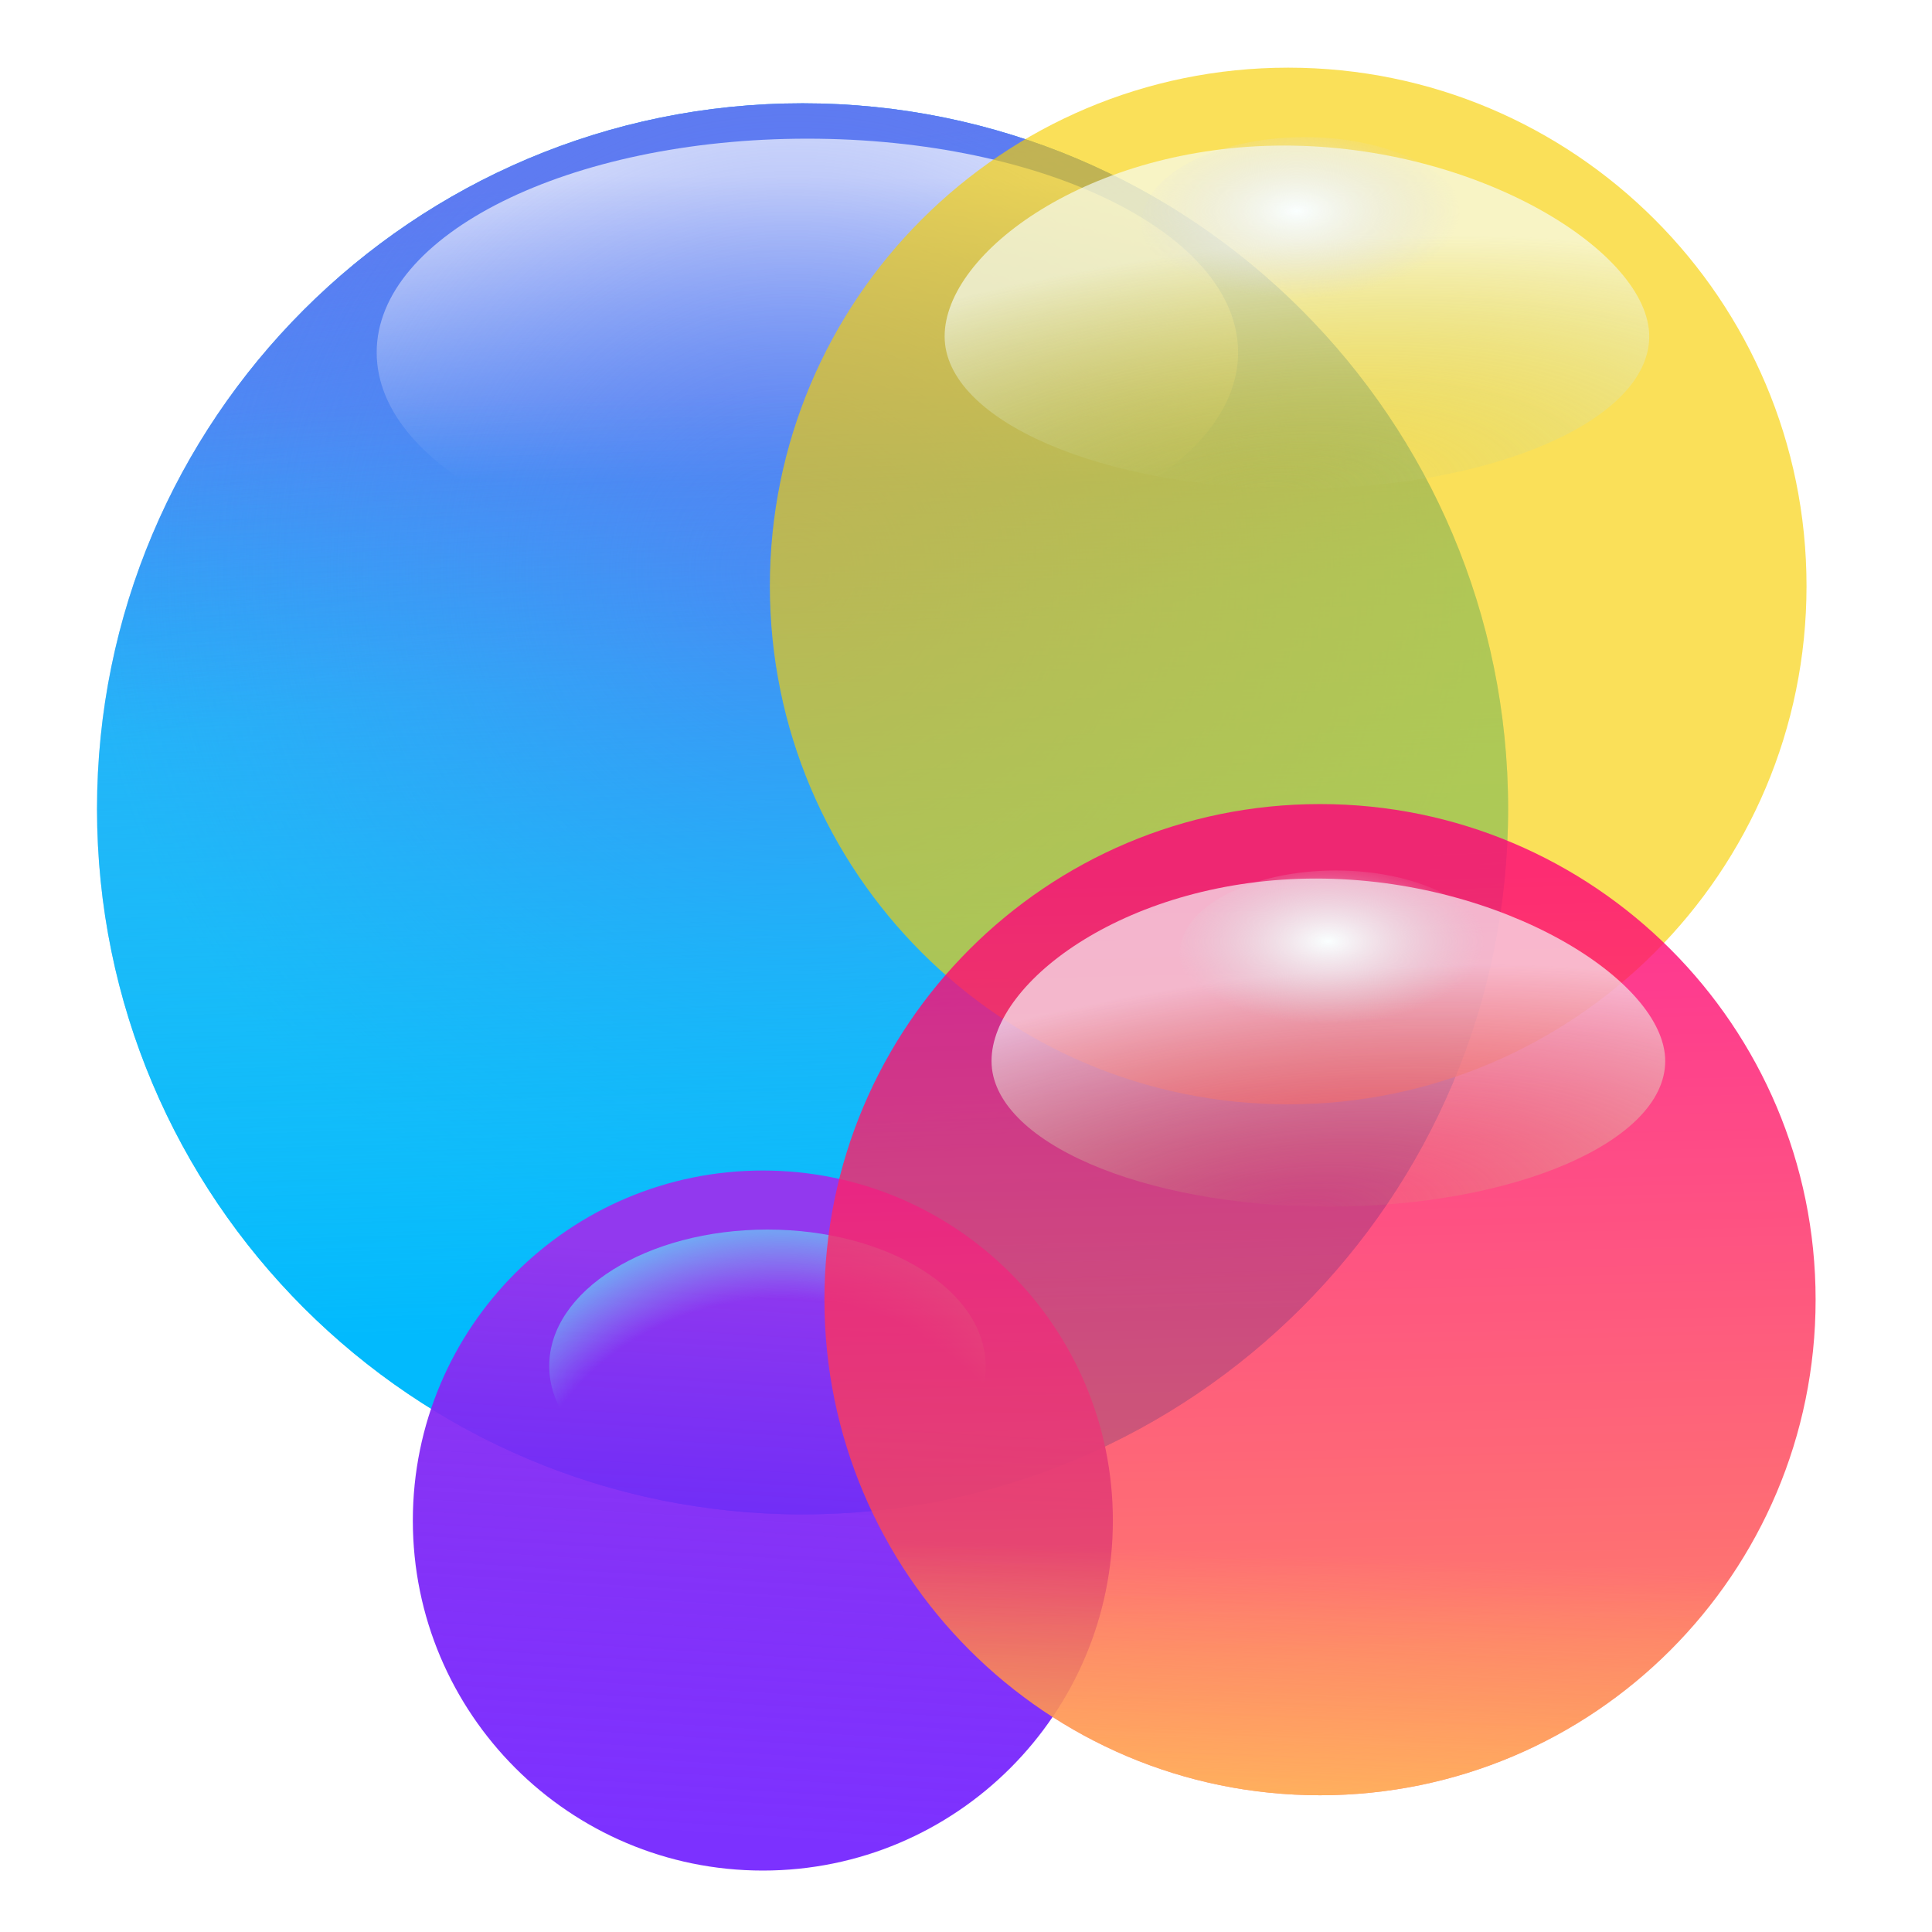
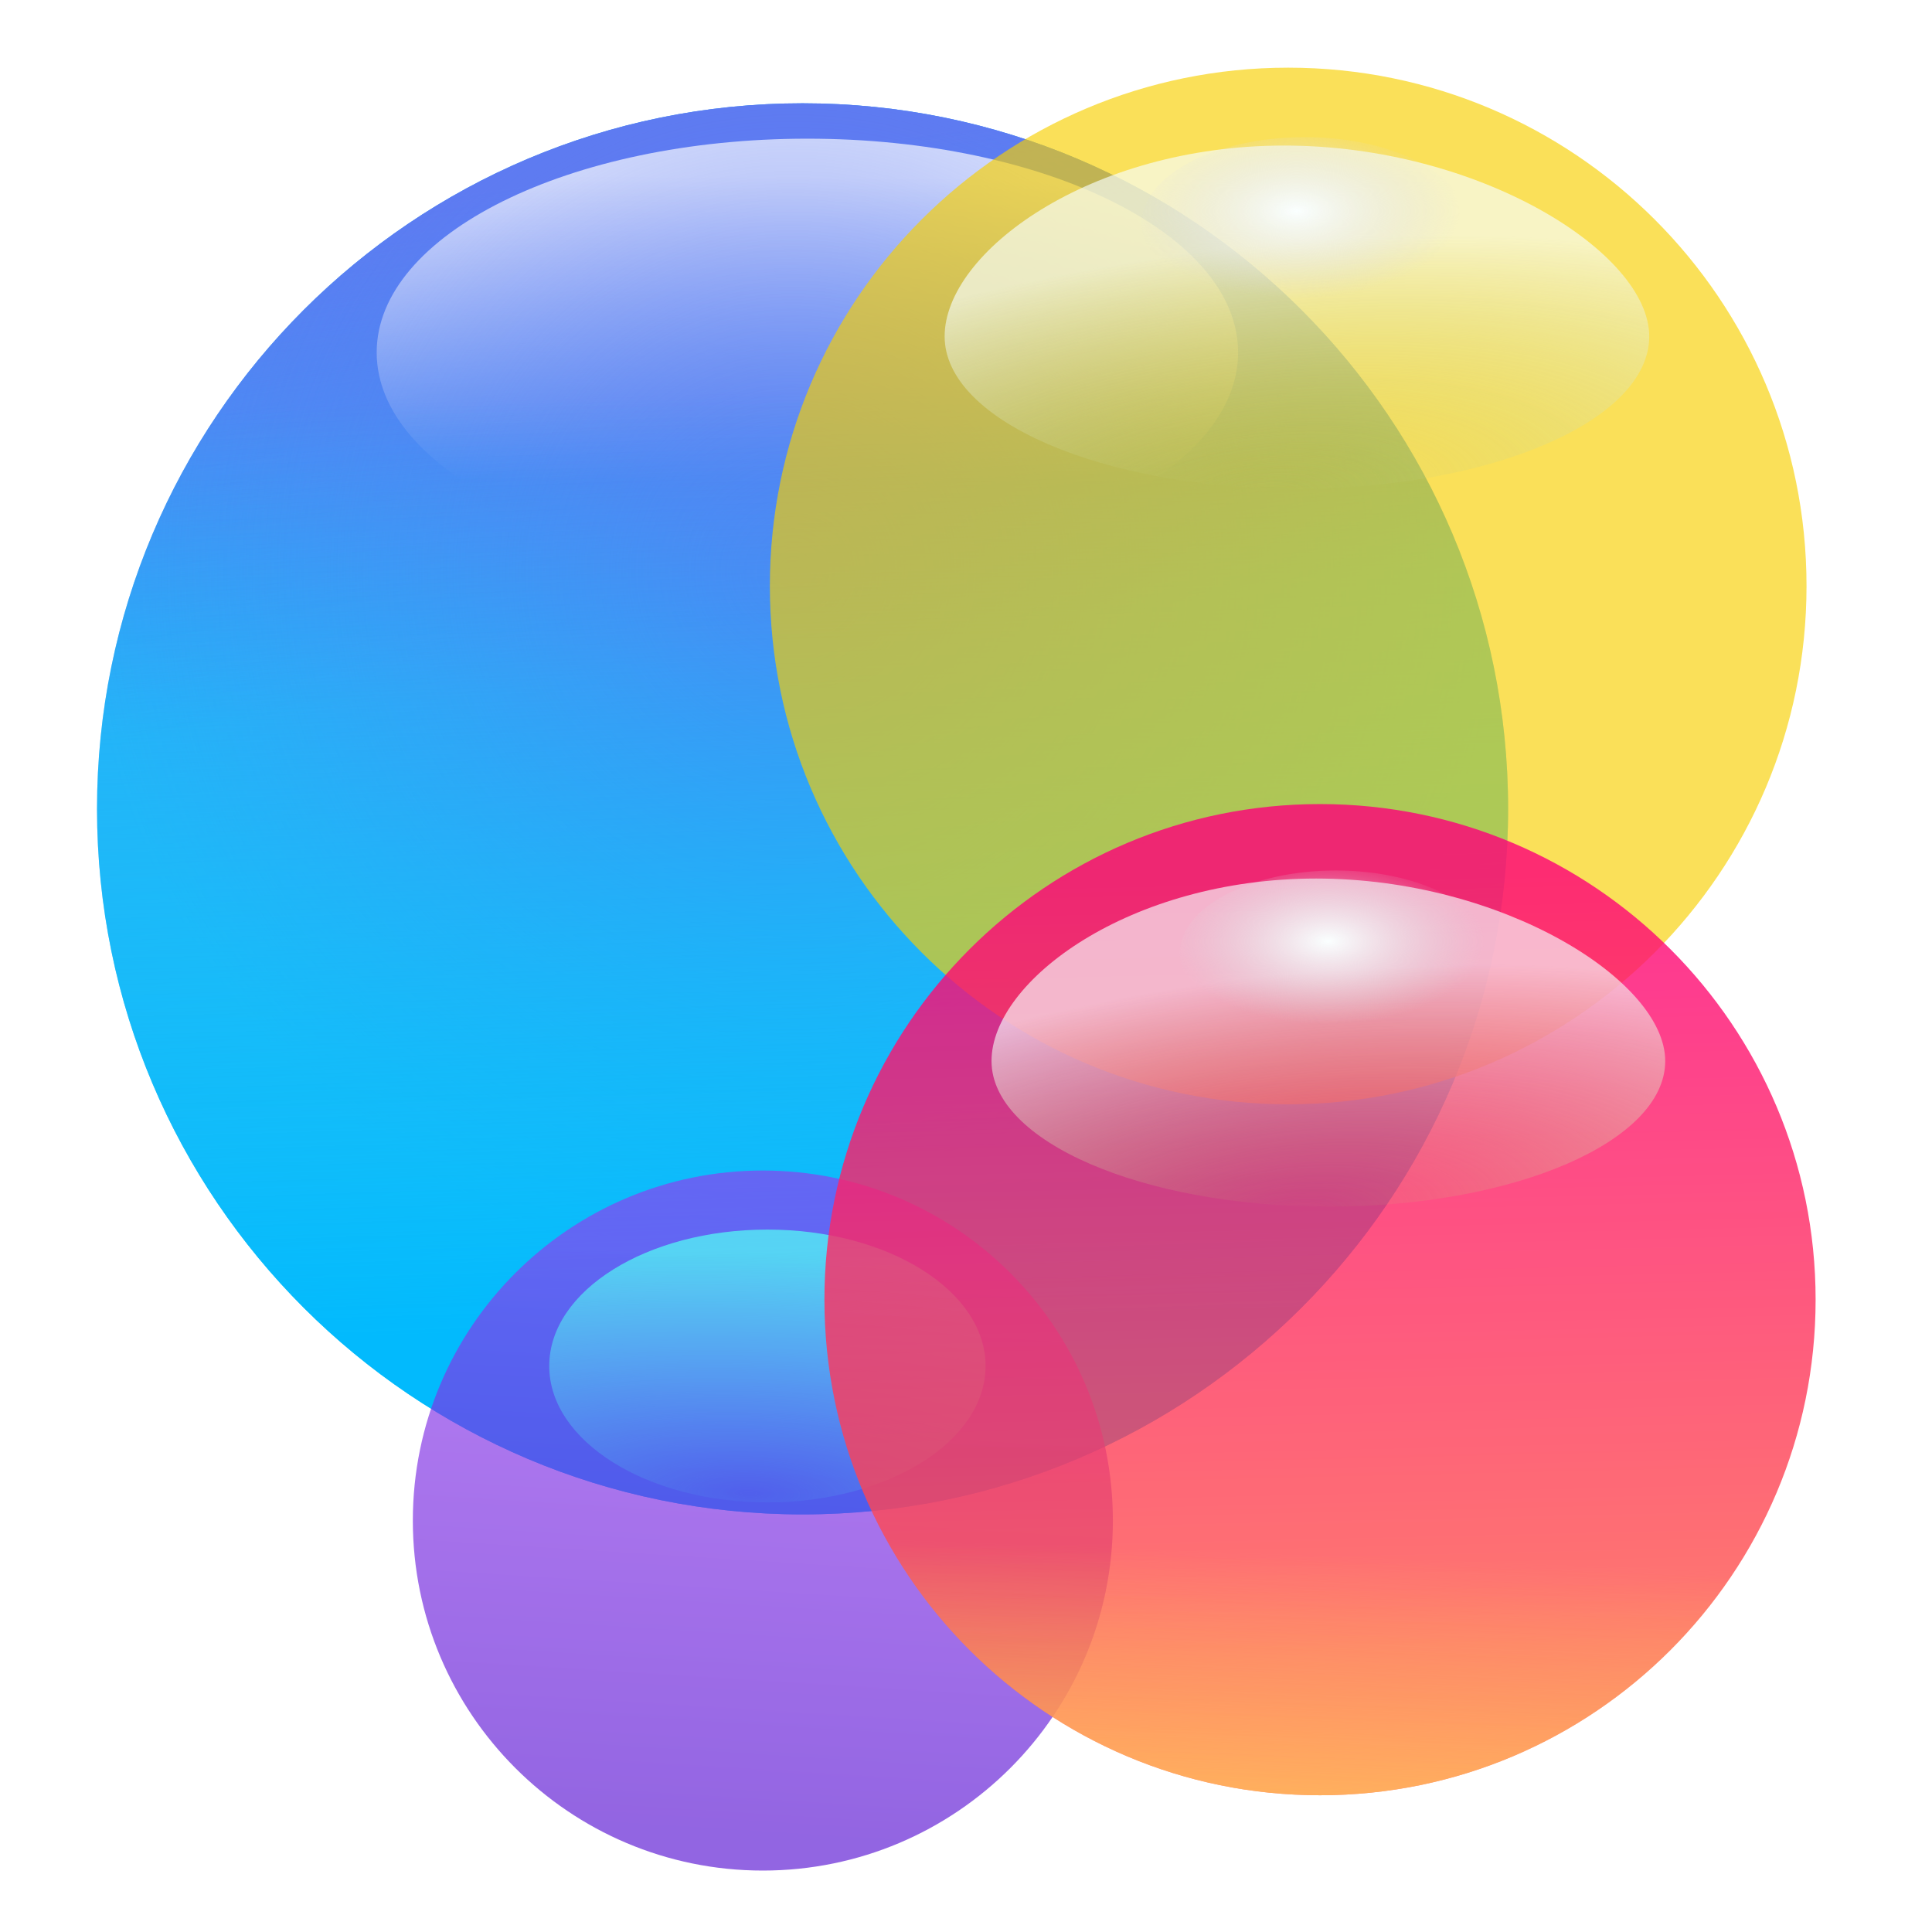
<svg xmlns="http://www.w3.org/2000/svg" xmlns:xlink="http://www.w3.org/1999/xlink" width="128" height="128" viewBox="0 0 33.867 33.867" version="1.1" id="svg958">
  <defs id="defs952">
    <linearGradient id="linearGradient926">
      <stop style="stop-color:#ffbe59;stop-opacity:1;" offset="0" id="stop922" />
      <stop style="stop-color:#ffbe59;stop-opacity:0;" offset="1" id="stop924" />
    </linearGradient>
    <linearGradient id="linearGradient898">
      <stop style="stop-color:#fe0079;stop-opacity:1;" offset="0" id="stop894" />
      <stop style="stop-color:#fe574b;stop-opacity:1" offset="1" id="stop896" />
    </linearGradient>
    <linearGradient id="linearGradient873">
      <stop style="stop-color:#faffff;stop-opacity:1" offset="0" id="stop869" />
      <stop style="stop-color:#d9d8dc;stop-opacity:0;" offset="1" id="stop871" />
    </linearGradient>
    <linearGradient id="linearGradient868">
      <stop style="stop-color:#b4c156;stop-opacity:0" offset="0" id="stop864" />
      <stop style="stop-color:#f7ffff;stop-opacity:1" offset="1" id="stop866" />
    </linearGradient>
    <linearGradient id="linearGradient1124">
      <stop style="stop-color:#8615d3;stop-opacity:1;" offset="0" id="stop1120" />
      <stop style="stop-color:#8615d3;stop-opacity:0;" offset="1" id="stop1122" />
    </linearGradient>
    <linearGradient id="linearGradient1110">
      <stop style="stop-color:#b90fd2;stop-opacity:1;" offset="0" id="stop1106" />
      <stop style="stop-color:#b90fd2;stop-opacity:0;" offset="1" id="stop1108" />
    </linearGradient>
    <linearGradient id="linearGradient1100">
-       <stop style="stop-color:#7eeeee;stop-opacity:0" offset="0" id="stop1096" />
-       <stop id="stop920" offset="0.7" style="stop-color:#7eeeee;stop-opacity:0" />
-       <stop style="stop-color:#49f8ff;stop-opacity:0.914" offset="1" id="stop1098" />
+       <stop style="stop-color:#7eeeee;stop-opacity:0.028" offset="0" id="stop1096" />
+       <stop style="stop-color:#7eeeee;stop-opacity:0.927" offset="1" id="stop1098" />
    </linearGradient>
    <linearGradient id="linearGradient1090">
-       <stop style="stop-color:#5f03ff;stop-opacity:0.815" offset="0" id="stop1086" />
+       <stop style="stop-color:#5812d2;stop-opacity:1;" offset="0" id="stop1086" />
      <stop style="stop-color:#9239ee;stop-opacity:1" offset="1" id="stop1088" />
    </linearGradient>
    <linearGradient id="linearGradient1078">
      <stop style="stop-color:#02bafd;stop-opacity:1;" offset="0" id="stop1074" />
      <stop style="stop-color:#02bafd;stop-opacity:0;" offset="1" id="stop1076" />
    </linearGradient>
    <linearGradient id="linearGradient1056">
      <stop id="stop1052" offset="0" style="stop-color:#5e7bf1;stop-opacity:0.883" />
      <stop id="stop1054" offset="1" style="stop-color:#5e7bf1;stop-opacity:0;" />
    </linearGradient>
    <linearGradient id="linearGradient1034">
      <stop style="stop-color:#5e7bf1;stop-opacity:1;" offset="0" id="stop1030" />
      <stop style="stop-color:#5e7bf1;stop-opacity:0;" offset="1" id="stop1032" />
    </linearGradient>
    <linearGradient id="linearGradient1024">
      <stop style="stop-color:#ffffff;stop-opacity:1;" offset="0" id="stop1020" />
      <stop style="stop-color:#ffffff;stop-opacity:0;" offset="1" id="stop1022" />
    </linearGradient>
    <linearGradient id="linearGradient1014">
      <stop style="stop-color:#2aa3f9;stop-opacity:1;" offset="0" id="stop1010" />
      <stop style="stop-color:#4ad0ee;stop-opacity:1" offset="1" id="stop1012" />
    </linearGradient>
    <linearGradient xlink:href="#linearGradient1014" id="linearGradient1016" x1="-0.331" y1="265.368" x2="2.551" y2="280.062" gradientUnits="userSpaceOnUse" />
    <linearGradient xlink:href="#linearGradient1024" id="linearGradient1026" x1="0.661" y1="263.824" x2="0.614" y2="269.337" gradientUnits="userSpaceOnUse" gradientTransform="matrix(1,0,0,0.8159509,0,48.4277)" />
    <linearGradient xlink:href="#linearGradient1034" id="linearGradient1036" x1="-0.945" y1="263.573" x2="-4.1485015e-07" y2="270.801" gradientUnits="userSpaceOnUse" />
    <radialGradient xlink:href="#linearGradient1056" id="radialGradient1050" cx="1.11" cy="269.479" fx="1.11" fy="269.479" r="10.371" gradientUnits="userSpaceOnUse" />
    <linearGradient xlink:href="#linearGradient1078" id="linearGradient1080" x1="1.181" y1="280.534" x2="0.756" y2="266.833" gradientUnits="userSpaceOnUse" />
    <linearGradient xlink:href="#linearGradient1090" id="linearGradient1092" x1="-16.103" y1="300.608" x2="-15.568" y2="292.122" gradientUnits="userSpaceOnUse" />
+     <radialGradient xlink:href="#linearGradient1100" id="radialGradient1102" cx="-15.799" cy="297.121" fx="-15.799" fy="297.121" r="3.207" gradientTransform="matrix(3.729412,0.09276932,-0.02745979,1.10391,51.17547,-30.93235)" gradientUnits="userSpaceOnUse" />
    <linearGradient xlink:href="#linearGradient1110" id="linearGradient1112" x1="-15.702" y1="296.8" x2="-15.769" y2="292.39" gradientUnits="userSpaceOnUse" />
    <linearGradient xlink:href="#linearGradient1124" id="linearGradient1126" x1="-16.638" y1="302.546" x2="-16.37" y2="299.005" gradientUnits="userSpaceOnUse" />
    <radialGradient xlink:href="#linearGradient868" id="radialGradient870" cx="-31.188" cy="275.389" fx="-31.188" fy="275.389" r="7.619" gradientUnits="userSpaceOnUse" gradientTransform="matrix(1.384167,-0.1282909,-0.01780752,0.4932834,16.31785,129.3822)" />
    <radialGradient xlink:href="#linearGradient873" id="radialGradient875" cx="-31.242" cy="264.824" fx="-31.242" fy="264.824" r="2.398" gradientTransform="matrix(1,0,0,0.5320197,0,124.0986)" gradientUnits="userSpaceOnUse" />
    <radialGradient xlink:href="#linearGradient868" id="radialGradient890" gradientUnits="userSpaceOnUse" gradientTransform="matrix(1.384167,-0.1282909,-0.01780752,0.4932834,16.31785,129.3822)" cx="-31.188" cy="275.389" fx="-31.188" fy="275.389" r="7.619" />
    <radialGradient xlink:href="#linearGradient873" id="radialGradient892" gradientUnits="userSpaceOnUse" gradientTransform="matrix(1,0,0,0.5320197,0,124.0986)" cx="-31.242" cy="264.824" fx="-31.242" fy="264.824" r="2.398" />
    <linearGradient xlink:href="#linearGradient898" id="linearGradient900" x1="-31.426" y1="264.027" x2="-31.155" y2="275.882" gradientUnits="userSpaceOnUse" />
    <linearGradient xlink:href="#linearGradient926" id="linearGradient928" x1="-31.123" y1="278.223" x2="-30.98" y2="274.449" gradientUnits="userSpaceOnUse" />
-     <radialGradient xlink:href="#linearGradient1100" id="radialGradient918" gradientUnits="userSpaceOnUse" gradientTransform="matrix(1.778326,0,2.5733192e-8,1.697081,12.42994,-209.1333)" cx="-15.665" cy="297.971" fx="-15.665" fy="297.971" r="3.207" />
  </defs>
  <g id="layer1" transform="translate(0,-263.1333)">
    <ellipse r="5.145" style="fill:url(#linearGradient1112);fill-opacity:1;stroke-width:0.279" id="ellipse1114" cx="-15.702" cy="295.998" />
    <ellipse r="5.145" style="fill:url(#linearGradient1112);fill-opacity:1;stroke-width:0.279" id="ellipse1118" cx="-15.702" cy="295.998" />
-     <g id="g1138" transform="matrix(1.192549,0,0,1.192549,12.57546,-48.22402)">
-       <circle r="10.371" cy="272.975" cx="1.252" id="path1008" style="fill:url(#linearGradient1016);fill-opacity:1;stroke-width:0.273" />
-       <circle style="fill:url(#linearGradient1036);fill-opacity:1;stroke-width:0.273" id="circle1028" cx="1.252" cy="272.975" r="10.371" />
-       <ellipse ry="3.142" rx="6.331" cy="266.266" cx="1.323" id="path1018" style="fill:url(#linearGradient1026);fill-opacity:1;stroke-width:0.239" />
-       <circle r="10.371" cy="272.975" cx="1.252" id="circle1048" style="fill:url(#radialGradient1050);fill-opacity:1;stroke-width:0.273" />
-       <circle style="fill:url(#linearGradient1080);fill-opacity:1;stroke-width:0.273" id="circle1072" cx="1.252" cy="272.975" r="10.371" />
-     </g>
-     <g id="g1131" style="opacity:1" transform="matrix(1.192549,0,0,1.192549,32.0978,-63.20443)">
-       <circle r="5.145" cy="295.998" cx="-15.702" id="path1084" style="fill:url(#linearGradient1092);fill-opacity:1;stroke-width:0.279" />
-       <ellipse ry="2.005" rx="3.207" cy="293.726" cx="-15.635" id="path1094" style="fill:url(#radialGradient918);fill-opacity:1;stroke-width:0.265" />
-       <circle r="0" style="fill:url(#linearGradient1126);fill-opacity:1;stroke-width:0.279" id="circle1104" cx="-15.702" cy="295.998" />
-     </g>
-     <g id="g880" transform="matrix(1.192549,0,0,1.192549,59.98686,-49.18022)">
-       <circle r="7.619" cy="270.501" cx="-31.366" id="path1164" style="opacity:0.65;fill:#f7d000;fill-opacity:1;stroke-width:0.324" />
-       <path id="circle862" d="m -31.426,264.027 c -2.86,-5e-5 -4.99,1.569 -4.99,2.805 -7.3e-5,1.236 2.318,2.239 5.179,2.239 2.86,-5e-5 5.178,-1.002 5.178,-2.239 6e-5,-1.236 -2.507,-2.805 -5.367,-2.805 z" style="opacity:0.65;fill:url(#radialGradient870);fill-opacity:1;stroke-width:0.165" />
-       <ellipse ry="1.276" rx="2.398" cy="265.179" cx="-31.124" id="path867" style="fill:url(#radialGradient875);fill-opacity:1;stroke:none;stroke-width:1.5;stroke-linecap:round;stroke-linejoin:round;stroke-miterlimit:4;stroke-dasharray:none;stroke-opacity:1" />
-     </g>
-     <g id="g888" transform="matrix(1.140254,0,0,1.140254,58.90437,-22.52409)">
-       <circle style="opacity:0.803;fill:url(#linearGradient900);fill-opacity:1;stroke-width:0.324" id="circle882" cx="-31.366" cy="270.501" r="7.619" />
-       <path style="opacity:0.65;fill:url(#radialGradient890);fill-opacity:1;stroke-width:0.165" d="m -31.426,264.027 c -2.86,-5e-5 -4.99,1.569 -4.99,2.805 -7.3e-5,1.236 2.318,2.239 5.179,2.239 2.86,-5e-5 5.178,-1.002 5.178,-2.239 6e-5,-1.236 -2.507,-2.805 -5.367,-2.805 z" id="path884" />
-       <ellipse style="fill:url(#radialGradient892);fill-opacity:1;stroke:none;stroke-width:1.5;stroke-linecap:round;stroke-linejoin:round;stroke-miterlimit:4;stroke-dasharray:none;stroke-opacity:1" id="ellipse886" cx="-31.124" cy="265.179" rx="2.398" ry="1.276" />
-       <circle r="7.619" cy="270.501" cx="-31.366" id="circle920" style="opacity:0.803;fill:url(#linearGradient928);fill-opacity:1;stroke-width:0.324" />
+     <g id="g949" transform="matrix(1.192549,0,0,1.192549,59.98686,-49.18022)">
+       <g transform="translate(-39.75634,0.8018086)" id="g1138">
+         <circle style="fill:url(#linearGradient1016);fill-opacity:1;stroke-width:0.273" id="path1008" cx="1.252" cy="272.975" r="10.371" />
+         <circle r="10.371" cy="272.975" cx="1.252" id="circle1028" style="fill:url(#linearGradient1036);fill-opacity:1;stroke-width:0.273" />
+         <ellipse style="fill:url(#linearGradient1026);fill-opacity:1;stroke-width:0.239" id="path1018" cx="1.323" cy="266.266" rx="6.331" ry="3.142" />
+         <circle style="fill:url(#radialGradient1050);fill-opacity:1;stroke-width:0.273" id="circle1048" cx="1.252" cy="272.975" r="10.371" />
+         <circle r="10.371" cy="272.975" cx="1.252" id="circle1072" style="fill:url(#linearGradient1080);fill-opacity:1;stroke-width:0.273" />
+       </g>
+       <g transform="translate(-23.38608,-11.75986)" style="opacity:0.65" id="g1131">
+         <circle style="fill:url(#linearGradient1092);fill-opacity:1;stroke-width:0.279" id="path1084" cx="-15.702" cy="295.998" r="5.145" />
+         <ellipse style="fill:url(#radialGradient1102);fill-opacity:1;stroke-width:0.265" id="path1094" cx="-15.635" cy="293.726" rx="3.207" ry="2.005" />
+         <circle cy="295.998" cx="-15.702" id="circle1104" style="fill:url(#linearGradient1126);fill-opacity:1;stroke-width:0.279" r="0" />
+       </g>
+       <g id="g880">
+         <circle style="opacity:0.65;fill:#f7d000;fill-opacity:1;stroke-width:0.324" id="path1164" cx="-31.366" cy="270.501" r="7.619" />
+         <path style="opacity:0.65;fill:url(#radialGradient870);fill-opacity:1;stroke-width:0.165" d="m -31.426,264.027 c -2.86,-5e-5 -4.99,1.569 -4.99,2.805 -7.3e-5,1.236 2.318,2.239 5.179,2.239 2.86,-5e-5 5.178,-1.002 5.178,-2.239 6e-5,-1.236 -2.507,-2.805 -5.367,-2.805 z" id="circle862" />
+         <ellipse style="fill:url(#radialGradient875);fill-opacity:1;stroke:none;stroke-width:1.5;stroke-linecap:round;stroke-linejoin:round;stroke-miterlimit:4;stroke-dasharray:none;stroke-opacity:1" id="path867" cx="-31.124" cy="265.179" rx="2.398" ry="1.276" />
+       </g>
+       <g transform="matrix(0.9561484,0,0,0.9561484,-0.9077112,22.35222)" id="g888">
+         <circle r="7.619" cy="270.501" cx="-31.366" id="circle882" style="opacity:0.803;fill:url(#linearGradient900);fill-opacity:1;stroke-width:0.324" />
+         <path id="path884" d="m -31.426,264.027 c -2.86,-5e-5 -4.99,1.569 -4.99,2.805 -7.3e-5,1.236 2.318,2.239 5.179,2.239 2.86,-5e-5 5.178,-1.002 5.178,-2.239 6e-5,-1.236 -2.507,-2.805 -5.367,-2.805 z" style="opacity:0.65;fill:url(#radialGradient890);fill-opacity:1;stroke-width:0.165" />
+         <ellipse ry="1.276" rx="2.398" cy="265.179" cx="-31.124" id="ellipse886" style="fill:url(#radialGradient892);fill-opacity:1;stroke:none;stroke-width:1.5;stroke-linecap:round;stroke-linejoin:round;stroke-miterlimit:4;stroke-dasharray:none;stroke-opacity:1" />
+         <circle style="opacity:0.803;fill:url(#linearGradient928);fill-opacity:1;stroke-width:0.324" id="circle920" cx="-31.366" cy="270.501" r="7.619" />
+       </g>
    </g>
  </g>
</svg>
